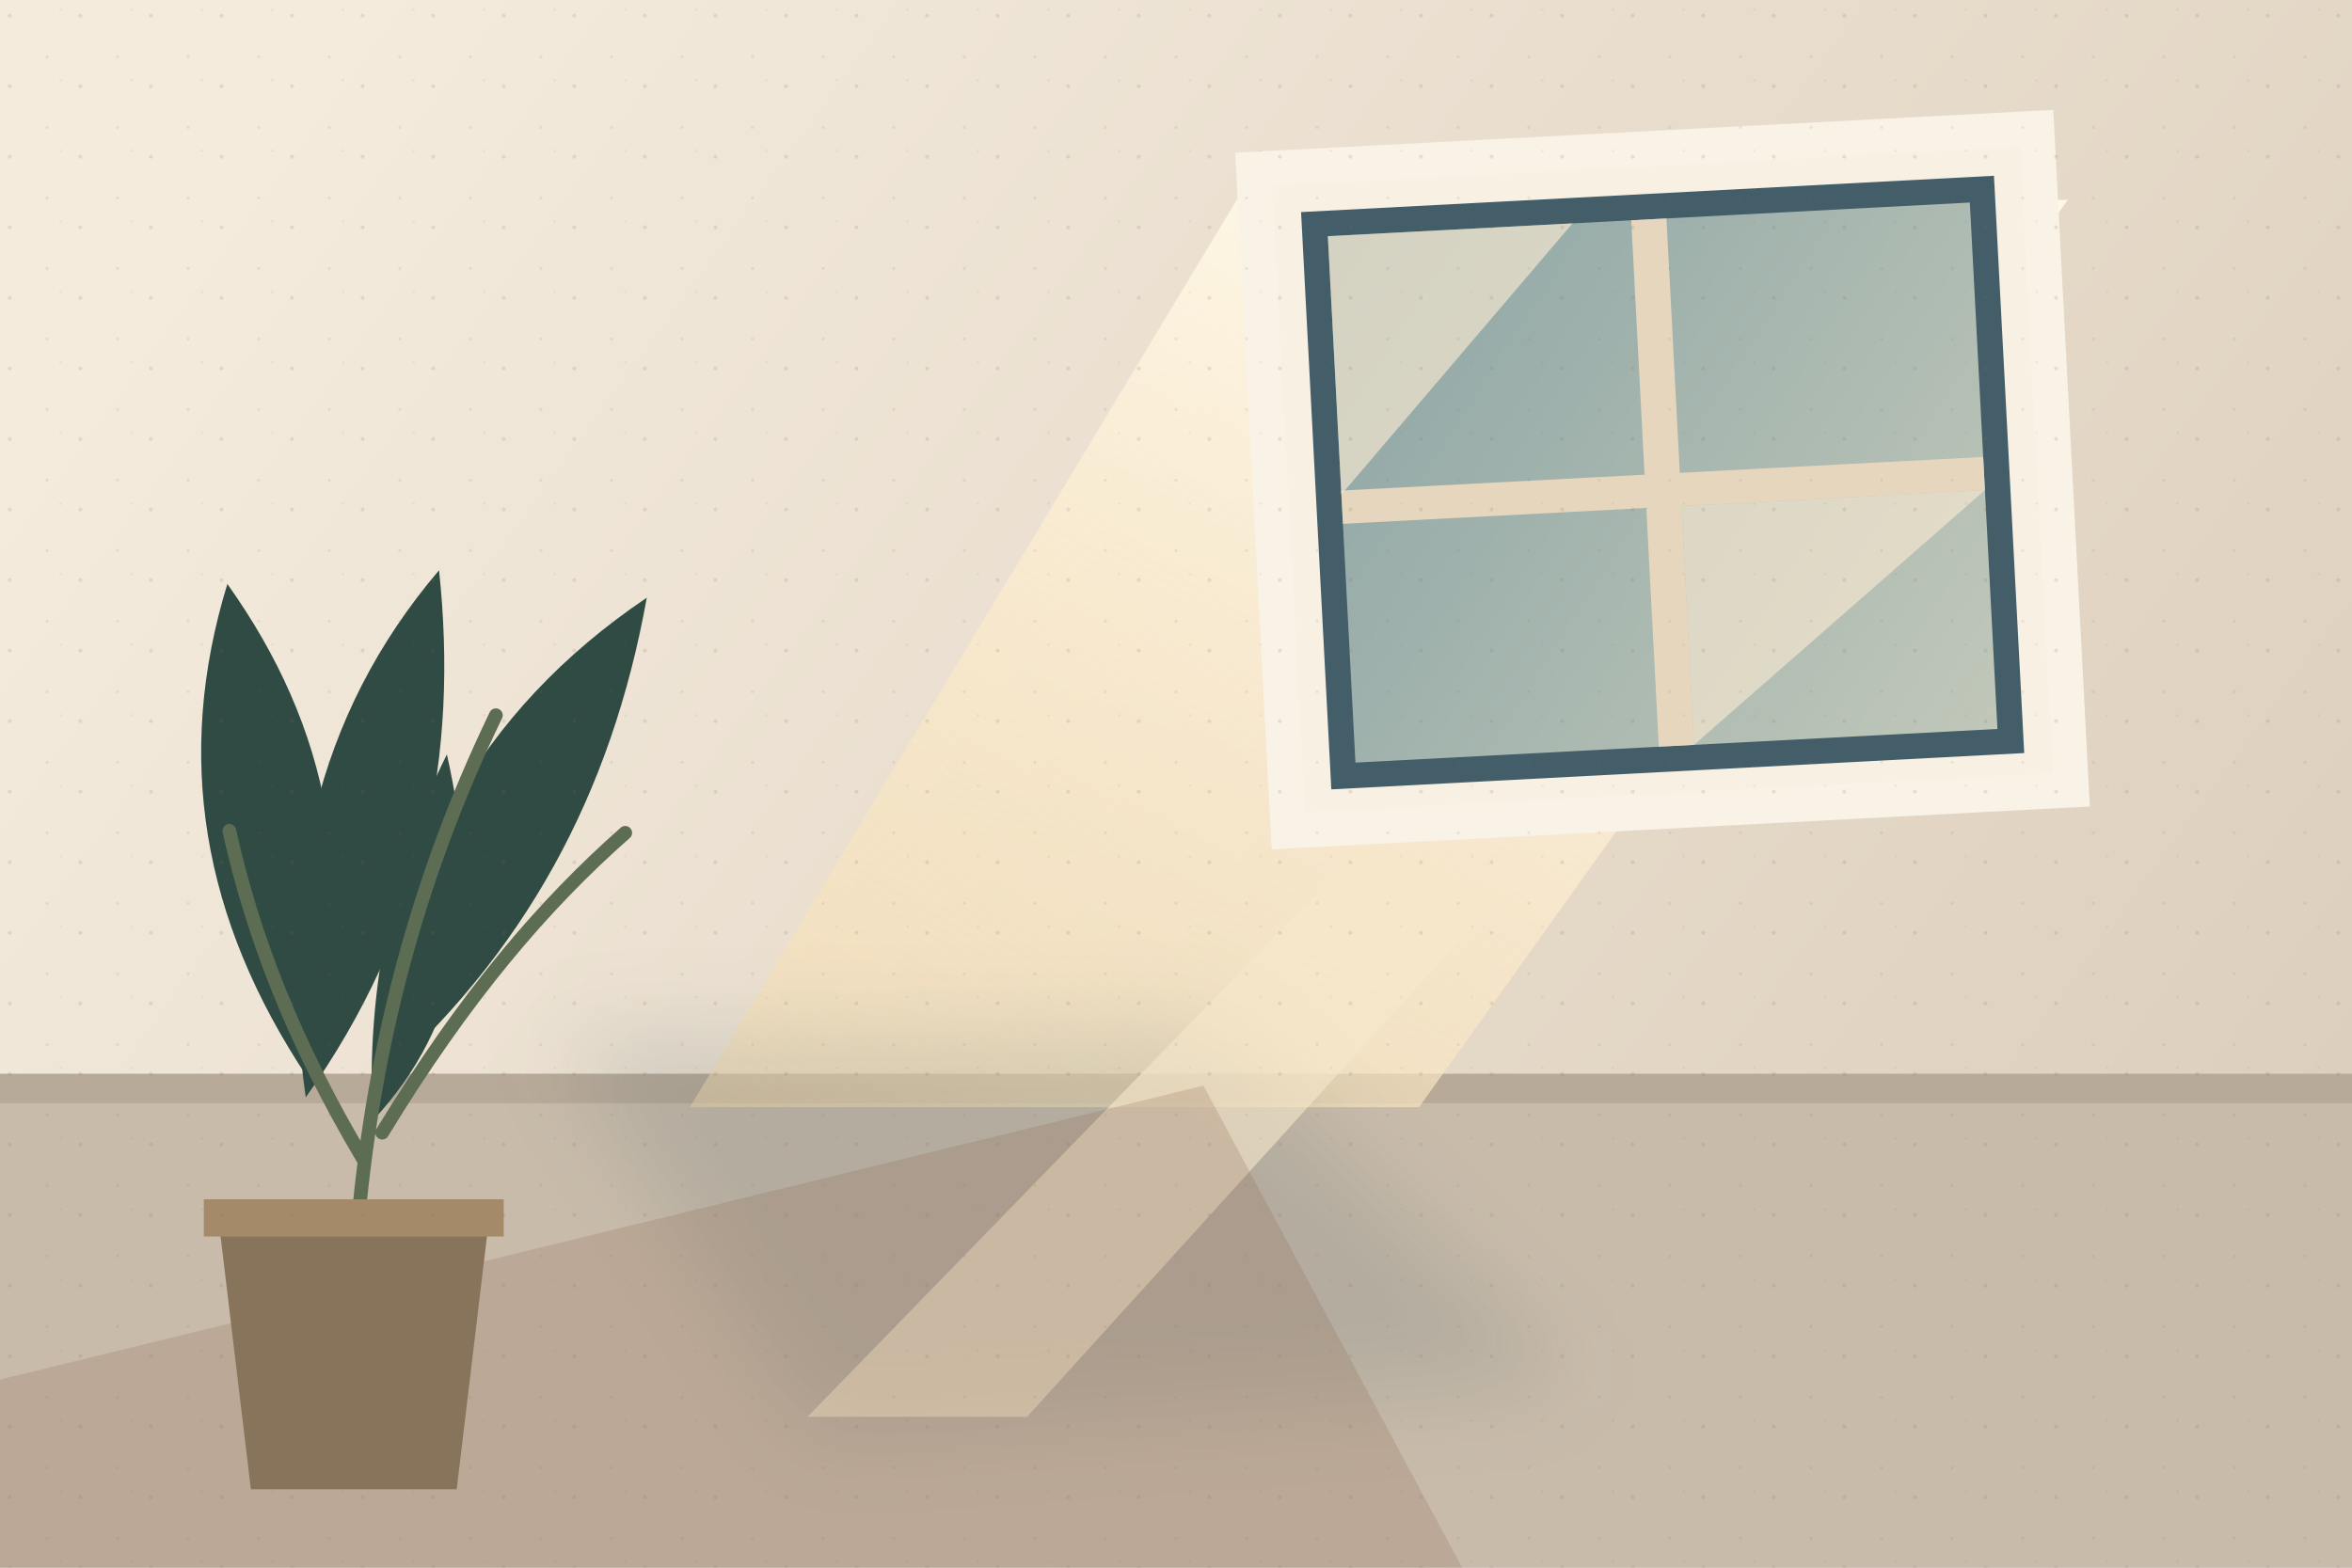
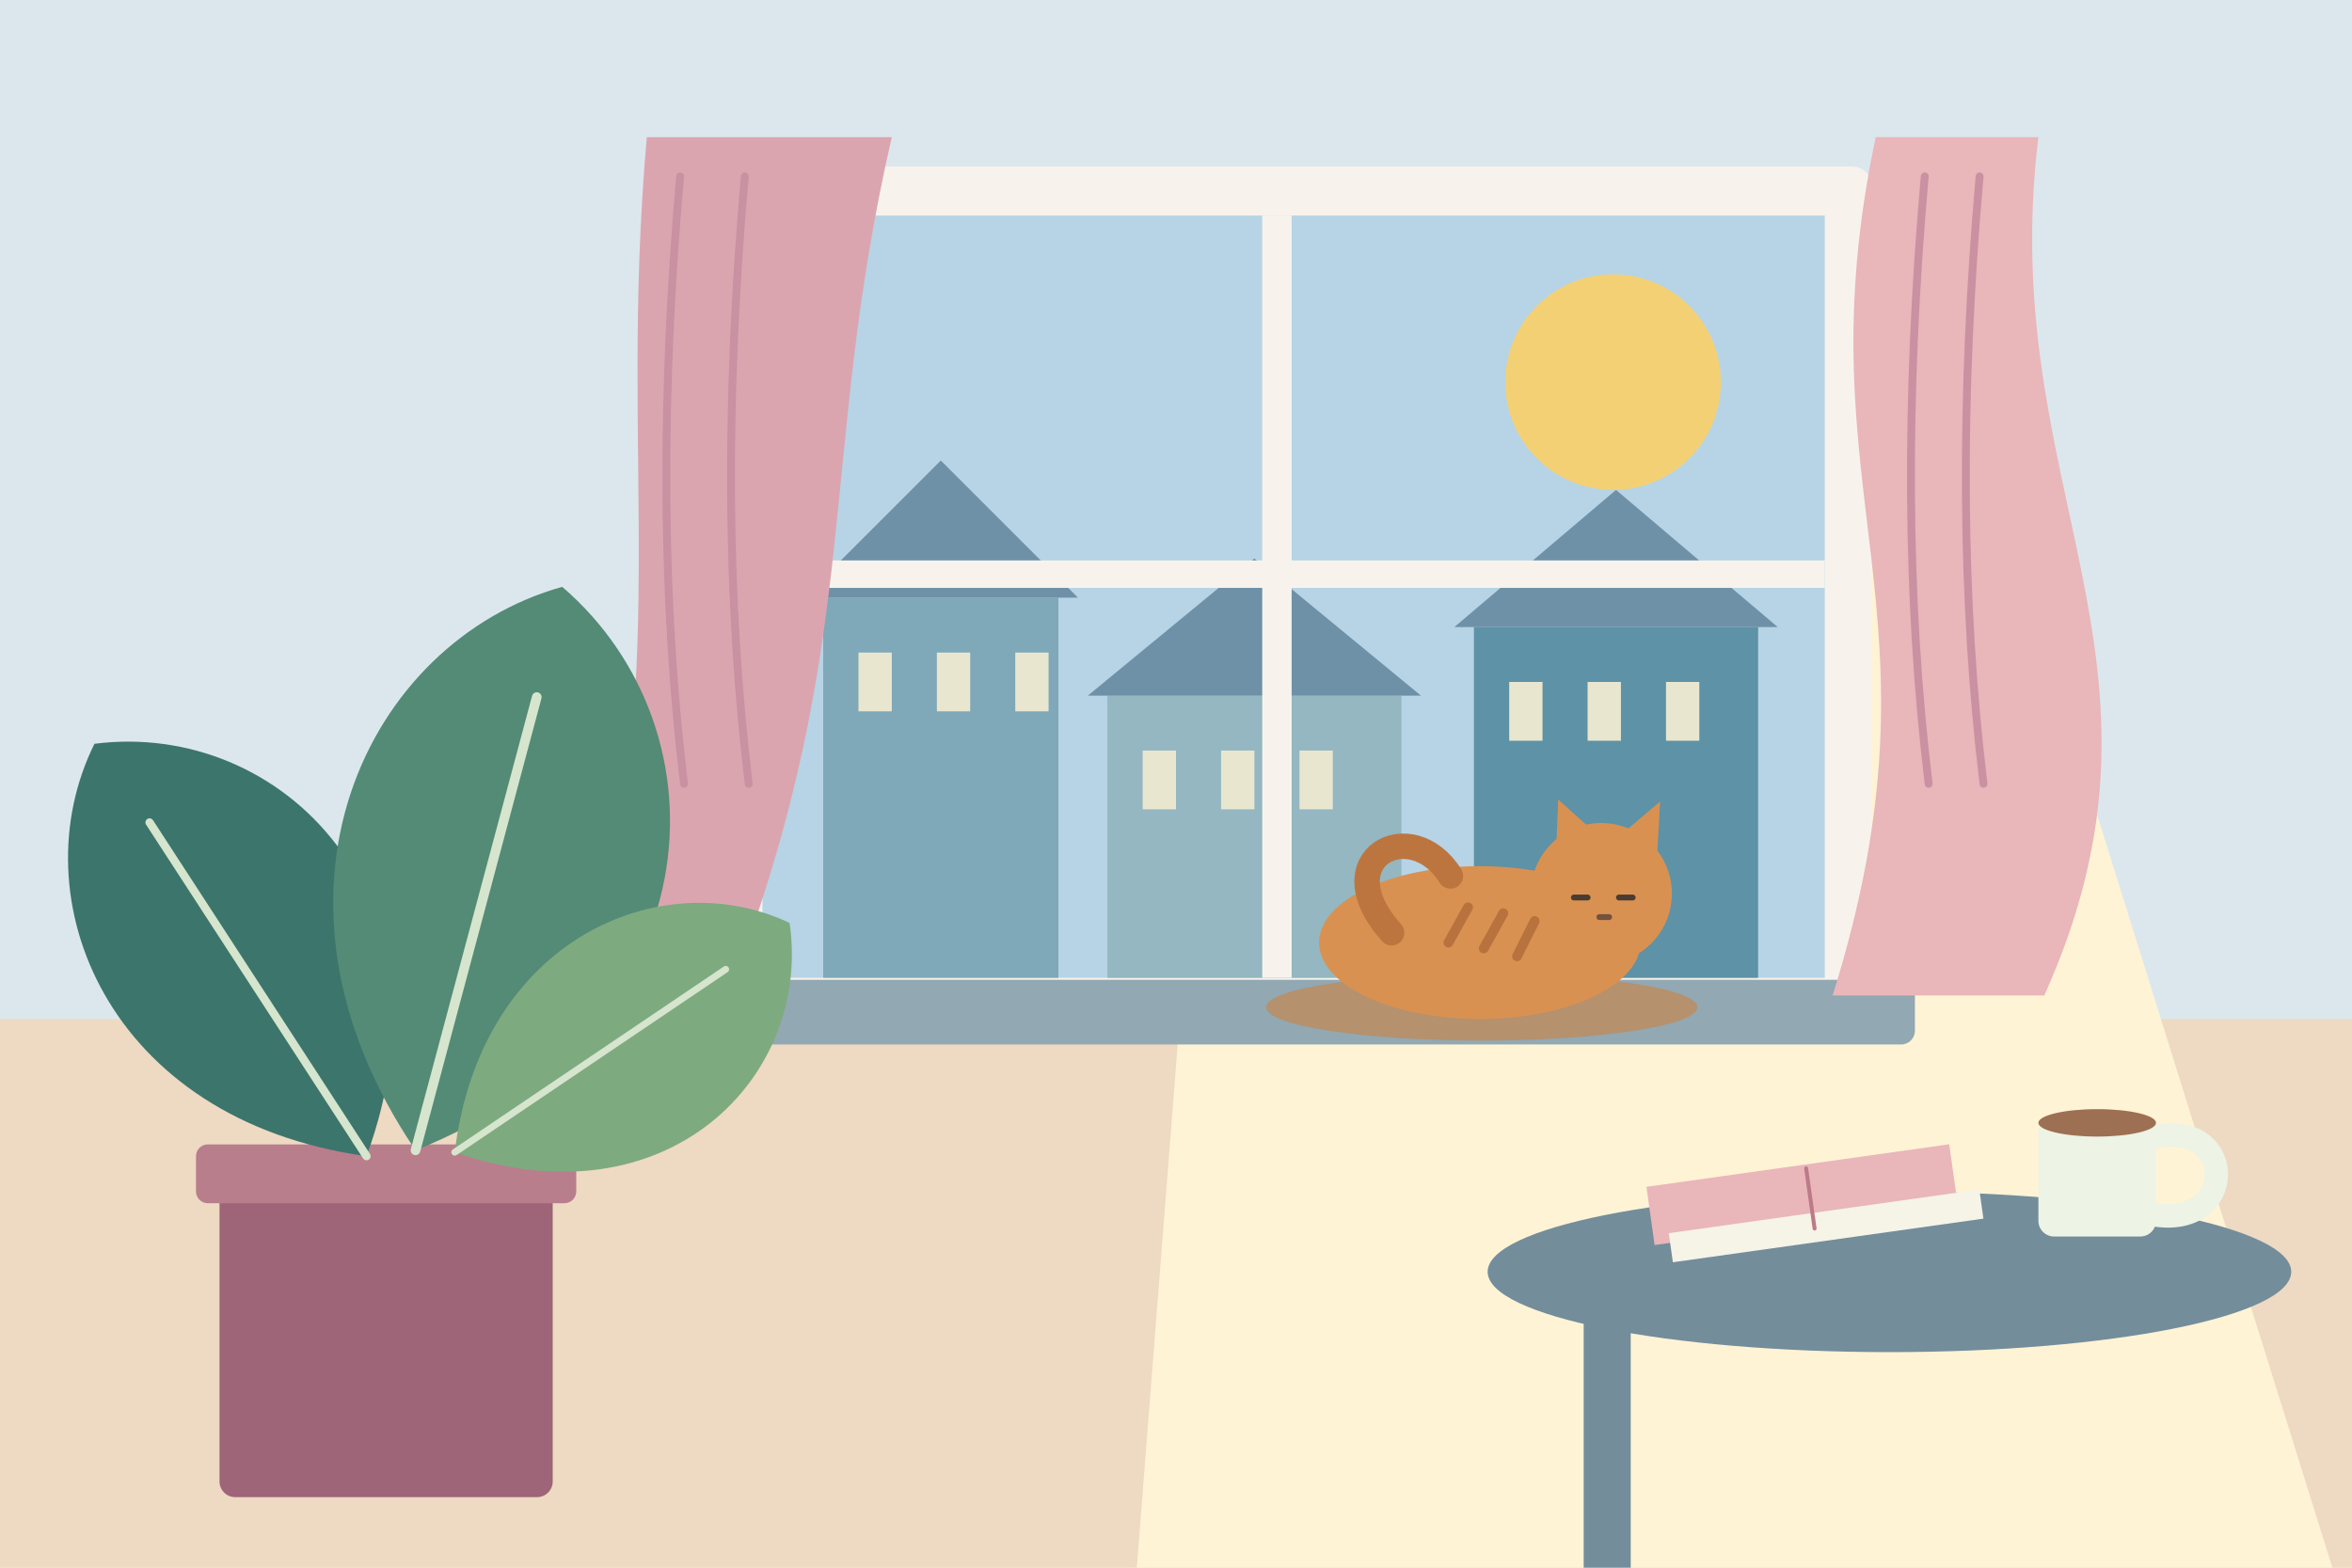
- <svg xmlns="http://www.w3.org/2000/svg" width="1200" height="800" viewBox="0 0 1200 800" fill="none">
-   <defs>
-     <linearGradient id="wall" x1="130" y1="72" x2="1055" y2="748" gradientUnits="userSpaceOnUse">
-       <stop stop-color="#F4EBDD" />
-       <stop offset="1" stop-color="#DDCFBD" />
-     </linearGradient>
-     <linearGradient id="light" x1="740" y1="118" x2="413" y2="677" gradientUnits="userSpaceOnUse">
-       <stop stop-color="#FFF9E9" stop-opacity=".96" />
-       <stop offset="1" stop-color="#F6D9A8" stop-opacity=".48" />
-     </linearGradient>
-     <linearGradient id="glass" x1="678" y1="125" x2="1015" y2="369" gradientUnits="userSpaceOnUse">
-       <stop stop-color="#8DA5A5" />
-       <stop offset="1" stop-color="#C0C7B9" />
-     </linearGradient>
-     <filter id="soft" x="125" y="462" width="905" height="310" color-interpolation-filters="sRGB" filterUnits="userSpaceOnUse">
-       <feGaussianBlur stdDeviation="22" />
-     </filter>
-     <pattern id="grain" width="36" height="36" patternUnits="userSpaceOnUse">
-       <circle cx="5" cy="8" r="1" fill="#826F5A" fill-opacity=".16" />
-       <circle cx="24" cy="29" r=".8" fill="#826F5A" fill-opacity=".12" />
-       <circle cx="31" cy="5" r=".65" fill="#826F5A" fill-opacity=".1" />
-     </pattern>
-   </defs>
-   <path fill="url(#wall)" d="M0 0h1200v800H0z" />
-   <path fill="#C8BBAA" d="M0 548h1200v252H0z" />
-   <path fill="#B8AA99" d="M0 548h1200v15H0z" />
-   <path fill="url(#light)" d="M631 102h424L724 565H352z" />
-   <path fill="#334F5B" fill-opacity=".14" filter="url(#soft)" d="m283 529 333-7 187 183-387 26z" />
-   <g transform="rotate(-3 844 260)">
-     <path fill="#F7F0E3" d="M649 77h400v340H649z" />
-     <path fill="#435E69" d="M672 99h354v295H672z" />
-     <path fill="url(#glass)" d="M685 112h328v269H685z" />
-     <path fill="#E6D6BD" d="M840 112h18v269h-18zM685 242h328v17H685z" />
-     <path fill="#F3E6CF" fill-opacity=".7" d="m685 112 125 0-125 132zM858 259h155L858 381z" />
-     <path fill="#F9F2E7" d="M640 67h418v18H640zM640 405h418v18H640zM640 67h18v356h-18zM1040 67h18v356h-18z" />
+ <svg xmlns="http://www.w3.org/2000/svg" width="1200" height="800" viewBox="0 0 1200 800">
+   <rect x="0" y="0" width="1200" height="800" rx="0" fill="#dce7ed" />
+   <rect x="0" y="520" width="1200" height="280" rx="0" fill="#eed9c2" />
+   <path d="M630 160L990 160L1190 800L580 800Z" fill="#fff3d5" stroke="none" stroke-width="1" stroke-linecap="round" stroke-linejoin="round" />
+   <rect x="365" y="85" width="590" height="438" rx="10" fill="#f7f3ec" />
+   <rect x="389" y="110" width="542" height="389" rx="0" fill="#b6d4e5" />
+   <circle cx="823" cy="195" r="55" fill="#f4d075" />
+   <rect x="420" y="305" width="120" height="194" rx="0" fill="#7fa8b9" />
+   <path d="M410 305L480.0 235L550 305Z" fill="#6f91a8" stroke="none" stroke-width="1" stroke-linecap="round" stroke-linejoin="round" />
+   <rect x="438" y="333" width="17" height="30" rx="0" fill="#e9e6cf" />
+   <rect x="478" y="333" width="17" height="30" rx="0" fill="#e9e6cf" />
+   <rect x="518" y="333" width="17" height="30" rx="0" fill="#e9e6cf" />
+   <rect x="565" y="355" width="150" height="144" rx="0" fill="#94b7c1" />
+   <path d="M555 355L640.0 285L725 355Z" fill="#6f91a8" stroke="none" stroke-width="1" stroke-linecap="round" stroke-linejoin="round" />
+   <rect x="583" y="383" width="17" height="30" rx="0" fill="#e9e6cf" />
+   <rect x="623" y="383" width="17" height="30" rx="0" fill="#e9e6cf" />
+   <rect x="663" y="383" width="17" height="30" rx="0" fill="#e9e6cf" />
+   <rect x="752" y="320" width="145" height="179" rx="0" fill="#5e92a6" />
+   <path d="M742 320L824.5 250L907 320Z" fill="#6f91a8" stroke="none" stroke-width="1" stroke-linecap="round" stroke-linejoin="round" />
+   <rect x="770" y="348" width="17" height="30" rx="0" fill="#e9e6cf" />
+   <rect x="810" y="348" width="17" height="30" rx="0" fill="#e9e6cf" />
+   <rect x="850" y="348" width="17" height="30" rx="0" fill="#e9e6cf" />
+   <rect x="644" y="110" width="15" height="389" rx="0" fill="#f7f3ec" />
+   <rect x="389" y="286" width="542" height="14" rx="0" fill="#f7f3ec" />
+   <rect x="346" y="500" width="631" height="33" rx="7" fill="#92a8b2" />
+   <path d="M330 70L455 70C417 235 441 326 373 504L297 504C345 350 315 239 330 70Z" fill="#dba5b0" stroke="none" stroke-width="1" stroke-linecap="round" stroke-linejoin="round" />
+   <path d="M957 70L1040 70C1018 250 1120 337 1043 508L935 508C997 310 918 254 957 70Z" fill="#e9b6ba" stroke="none" stroke-width="1" stroke-linecap="round" stroke-linejoin="round" />
+   <path d="M347 90Q332 260 349 400" fill="none" stroke="#c991a1" stroke-width="4" stroke-linecap="round" stroke-linejoin="round" />
+   <path d="M380 90Q365 260 382 400" fill="none" stroke="#c991a1" stroke-width="4" stroke-linecap="round" stroke-linejoin="round" />
+   <path d="M982 90Q967 260 984 400" fill="none" stroke="#c991a1" stroke-width="4" stroke-linecap="round" stroke-linejoin="round" />
+   <path d="M1010 90Q995 260 1012 400" fill="none" stroke="#c991a1" stroke-width="4" stroke-linecap="round" stroke-linejoin="round" />
+   <ellipse cx="756" cy="514" rx="110" ry="17" fill="#b5916d" />
+   <ellipse cx="755" cy="481" rx="82" ry="39" fill="#d99151" />
+   <circle cx="817" cy="456" r="36" fill="#d99151" />
+   <path d="M794 433L795 408L815 426M827 426L847 409L845 445" fill="#d99151" stroke="none" stroke-width="1" stroke-linecap="round" stroke-linejoin="round" />
+   <path d="M710 476C676 438 720 415 740 447" fill="none" stroke="#bd7540" stroke-width="13" stroke-linecap="round" stroke-linejoin="round" />
+   <path d="M783 470l-9 18M767 466l-10 18M749 463l-10 18" fill="none" stroke="#b7723d" stroke-width="5" stroke-linecap="round" stroke-linejoin="round" />
+   <path d="M803 458L810 458" fill="none" stroke="#493c31" stroke-width="3" stroke-linecap="round" stroke-linejoin="round" />
+   <path d="M826 458L833 458" fill="none" stroke="#493c31" stroke-width="3" stroke-linecap="round" stroke-linejoin="round" />
+   <path d="M816 468l5 0" fill="none" stroke="#735340" stroke-width="3" stroke-linecap="round" stroke-linejoin="round" />
+   <rect x="112" y="601" width="170" height="163" rx="8" fill="#9d6577" />
+   <rect x="100" y="584" width="194" height="30" rx="6" fill="#b87e8c" />
+   <g transform="translate(187 590) rotate(-35) scale(1.4)">
+     <path d="M0 0C-70-65-50-150 5-180C66-148 82-57 0 0Z" fill="#3c756c" stroke="none" stroke-width="1" stroke-linecap="round" stroke-linejoin="round" />
+     <path d="M0 0L5-145" fill="none" stroke="#d6e5cd" stroke-width="3" stroke-linecap="round" stroke-linejoin="round" />
  </g>
-   <path fill="#F6E7CC" fill-opacity=".6" d="m694 433 93 0-263 290H412z" />
-   <path fill="#8E6850" fill-opacity=".22" d="m0 704 614-150 132 246H0z" />
-   <g fill="#2F4B43">
-     <path d="M156 560c-15-105 5-195 68-269 10 94-7 183-68 269Z" />
-     <path d="M190 555c8-109 54-192 140-250-18 100-62 182-140 250Z" />
-     <path d="M157 550c-54-81-68-164-41-252 52 73 69 154 41 252Z" />
-     <path d="M190 572c-3-68 10-131 38-187 17 75 9 137-38 187Z" />
+   <g transform="translate(212 587) rotate(13) scale(1.65)">
+     <path d="M0 0C-70-65-50-150 5-180C66-148 82-57 0 0Z" fill="#538b76" stroke="none" stroke-width="1" stroke-linecap="round" stroke-linejoin="round" />
+     <path d="M0 0L5-145" fill="none" stroke="#d6e5cd" stroke-width="3" stroke-linecap="round" stroke-linejoin="round" />
  </g>
-   <path stroke="#5D6D53" stroke-width="7" stroke-linecap="round" d="M183 620c8-85 29-170 70-255M185 591c-35-59-56-113-68-167M195 578c42-69 82-116 124-153" />
-   <path fill="#88735B" d="M111 618h139l-17 142H128z" />
-   <path fill="#A58A6A" d="M104 612h153v19H104z" />
-   <path fill="url(#grain)" d="M0 0h1200v800H0z" />
+   <g transform="translate(232 588) rotate(54) scale(1.15)">
+     <path d="M0 0C-70-65-50-150 5-180C66-148 82-57 0 0Z" fill="#7eaa80" stroke="none" stroke-width="1" stroke-linecap="round" stroke-linejoin="round" />
+     <path d="M0 0L5-145" fill="none" stroke="#d6e5cd" stroke-width="3" stroke-linecap="round" stroke-linejoin="round" />
+   </g>
+   <ellipse cx="964" cy="649" rx="205" ry="41" fill="#738d9b" />
+   <rect x="808" y="648" width="24" height="152" rx="0" fill="#738d9b" />
+   <g transform="rotate(-8 910 615)">
+     <rect x="842" y="596" width="156" height="30" rx="0" fill="#e9b6ba" />
+     <rect x="850" y="621" width="160" height="15" rx="0" fill="#f6f3e7" />
+     <path d="M924 598L924 629" fill="none" stroke="#bc7a89" stroke-width="2" stroke-linecap="round" stroke-linejoin="round" />
+   </g>
+   <rect x="1040" y="570" width="60" height="61" rx="8" fill="#edf3e5" />
+   <path d="M1100 580C1141 572 1141 626 1100 620" fill="none" stroke="#edf3e5" stroke-width="12" stroke-linecap="round" stroke-linejoin="round" />
+   <ellipse cx="1070" cy="573" rx="30" ry="7" fill="#9d7053" />
</svg>
